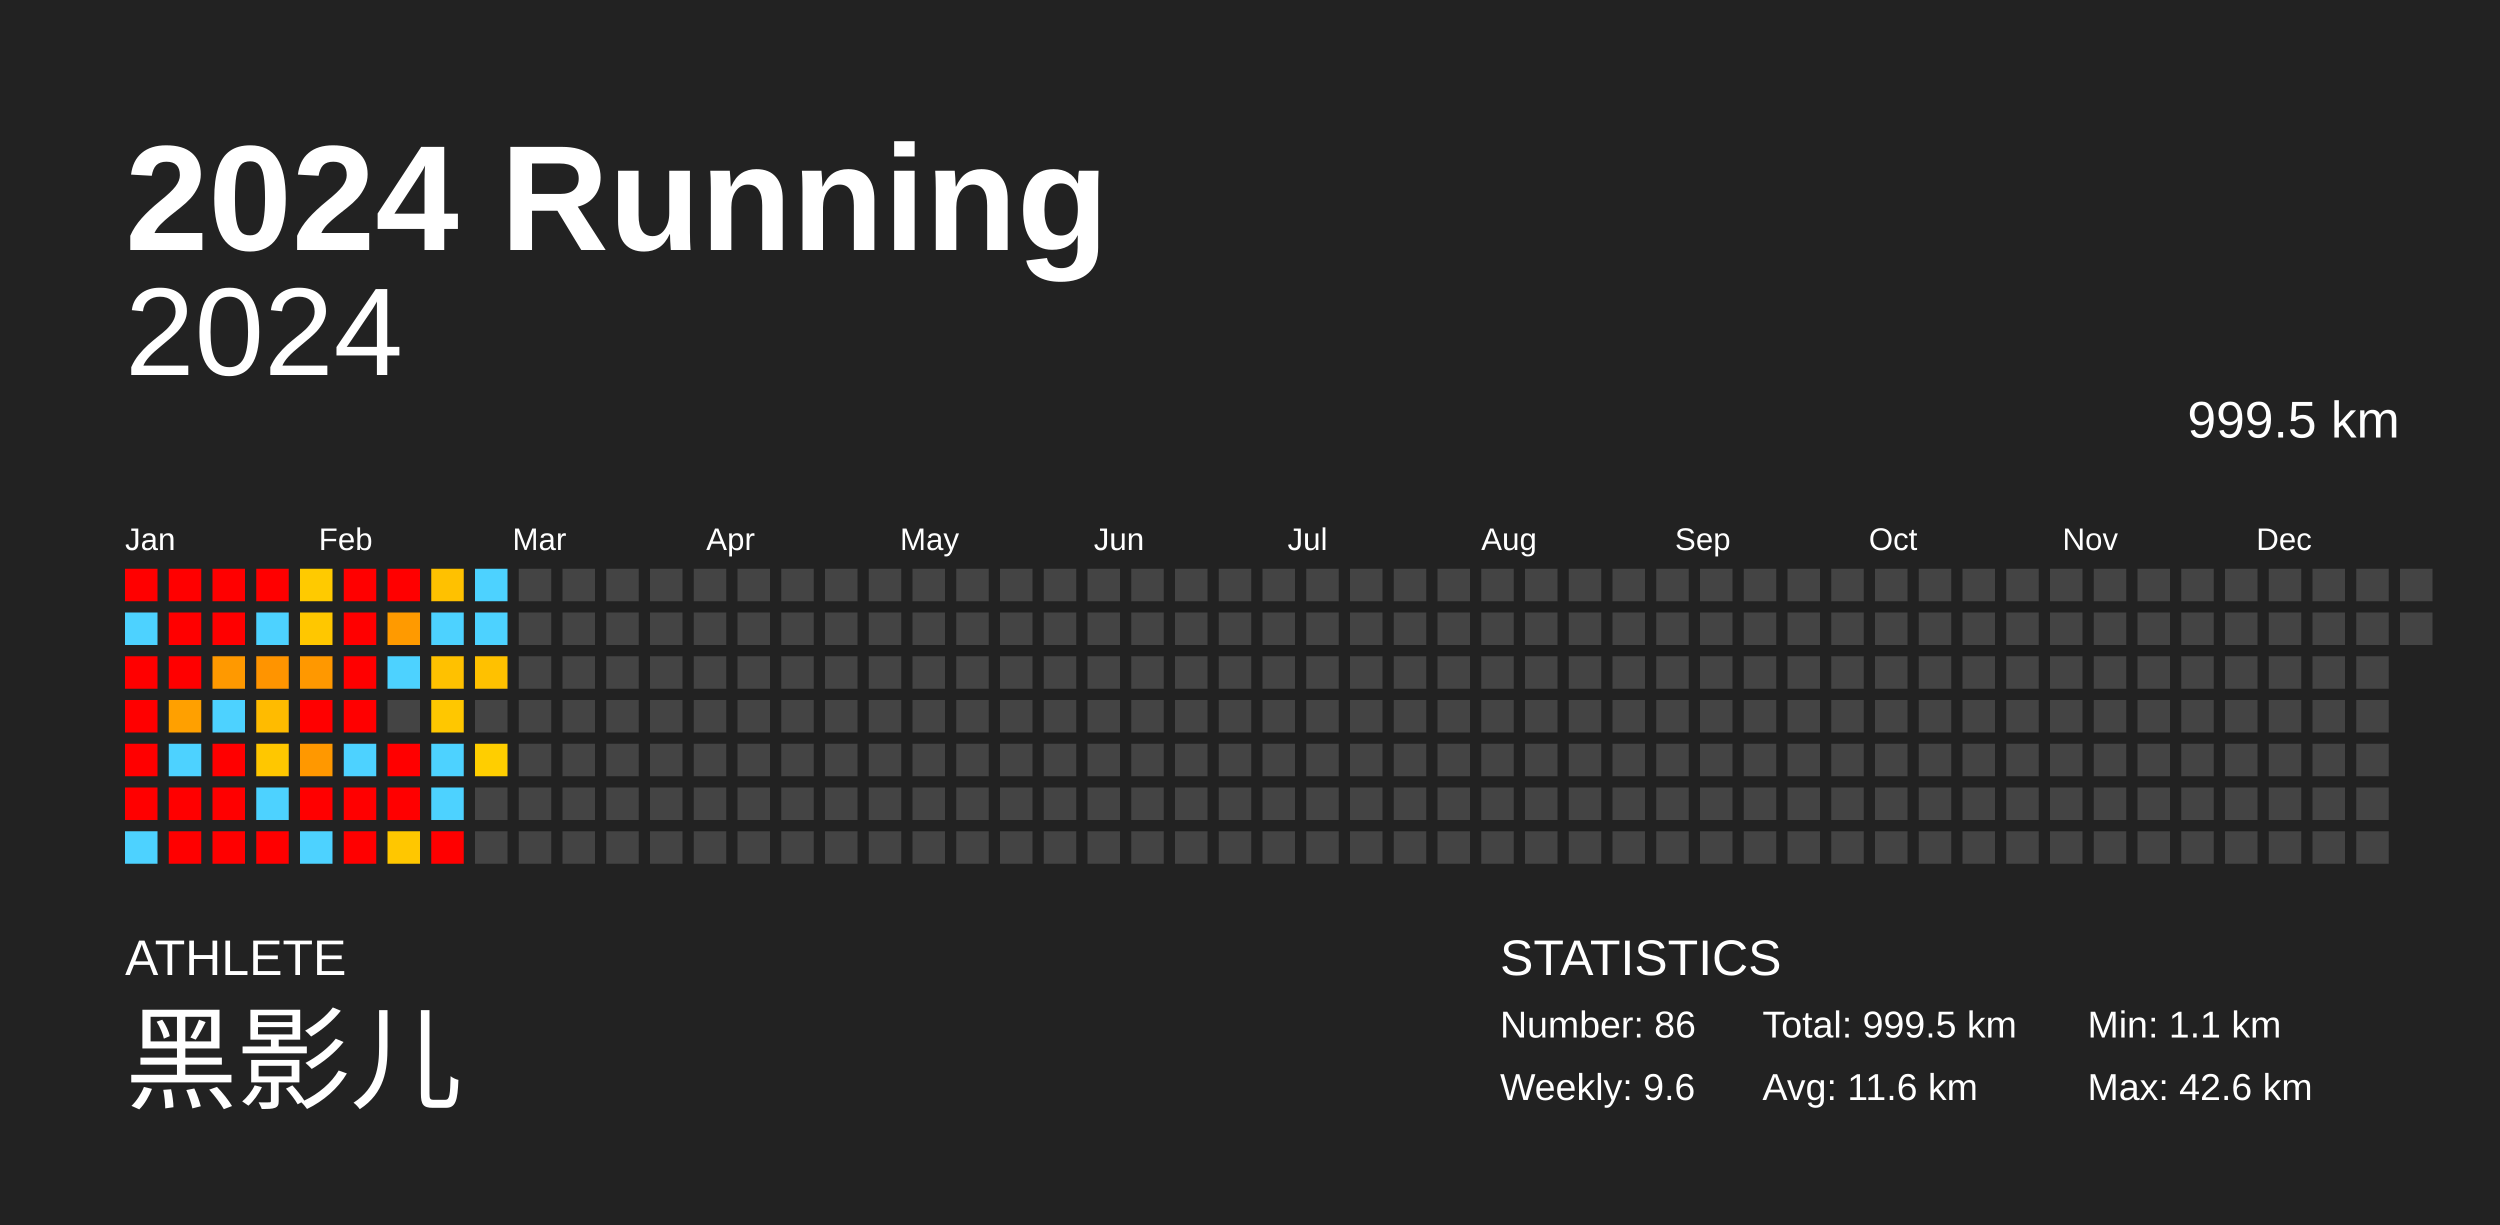
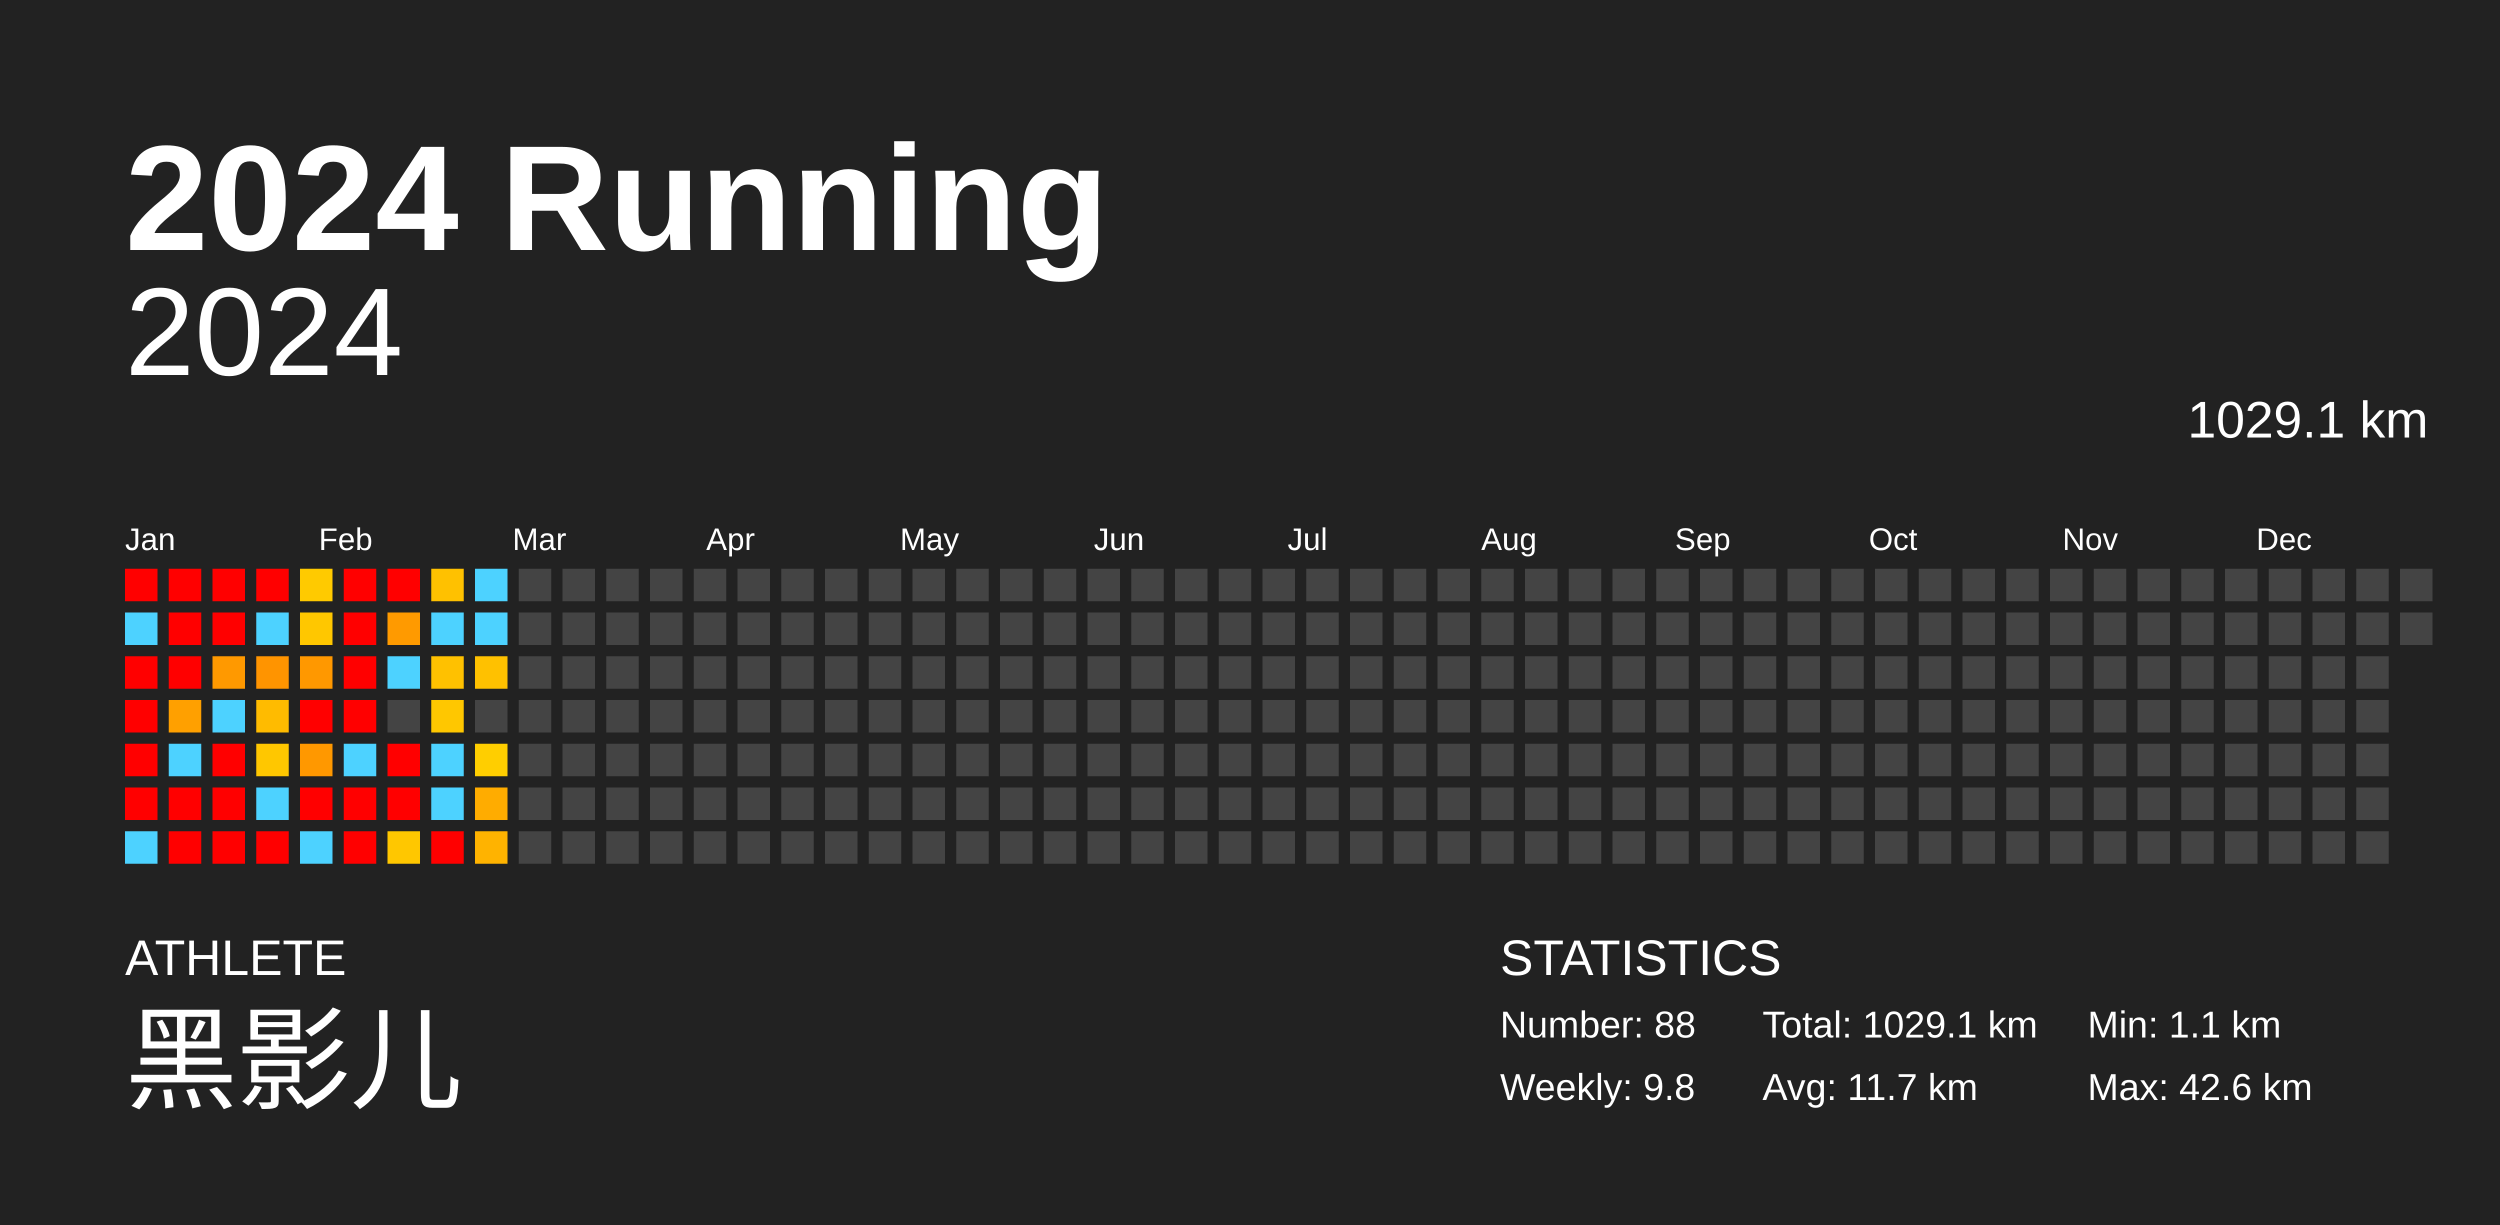
<svg xmlns="http://www.w3.org/2000/svg" baseProfile="full" height="98mm" version="1.1" viewBox="0,0,200,98" width="200mm">
  <defs />
  <rect fill="#222222" height="98" width="200" x="0" y="0" />
  <text fill="#FFFFFF" style="font-size:12px; font-family:Arial; font-weight:bold;" x="10" y="20">2024 Running</text>
  <text fill="#FFFFFF" style="font-size:4px; font-family:Arial" x="10" y="78">ATHLETE</text>
  <text fill="#FFFFFF" style="font-size:9px; font-family:Arial" x="10" y="88">黑影儿</text>
  <text fill="#FFFFFF" style="font-size:4px; font-family:Arial" x="120" y="78">STATISTICS</text>
-   <text fill="#FFFFFF" style="font-size:3px; font-family:Arial" x="120" y="83">Number: 86</text>
-   <text fill="#FFFFFF" style="font-size:3px; font-family:Arial" x="120" y="88">Weekly: 9.6</text>
-   <text fill="#FFFFFF" style="font-size:3px; font-family:Arial" x="141" y="83">Total: 999.5 km</text>
-   <text fill="#FFFFFF" style="font-size:3px; font-family:Arial" x="141" y="88">Avg: 11.6 km</text>
+   <text fill="#FFFFFF" style="font-size:3px; font-family:Arial" x="120" y="83">Number: 88</text>
+   <text fill="#FFFFFF" style="font-size:3px; font-family:Arial" x="120" y="88">Weekly: 9.8</text>
+   <text fill="#FFFFFF" style="font-size:3px; font-family:Arial" x="141" y="83">Total: 1029.1 km</text>
+   <text fill="#FFFFFF" style="font-size:3px; font-family:Arial" x="141" y="88">Avg: 11.7 km</text>
  <text fill="#FFFFFF" style="font-size:3px; font-family:Arial" x="167" y="83">Min: 1.1 km</text>
  <text fill="#FFFFFF" style="font-size:3px; font-family:Arial" x="167" y="88">Max: 42.6 km</text>
  <text alignment-baseline="hanging" fill="#FFFFFF" style="font-size:10.0px; font-family:Arial;" x="10" y="30">2024</text>
-   <text alignment-baseline="hanging" fill="#FFFFFF" style="font-size:4.125px; font-family:Arial;" x="175" y="35">999.5 km</text>
+   <text alignment-baseline="hanging" fill="#FFFFFF" style="font-size:4.125px; font-family:Arial;" x="175" y="35">1029.1 km</text>
  <text fill="#FFFFFF" style="font-size:2.5px; font-family:Arial" x="10.0" y="44">Jan</text>
  <text fill="#FFFFFF" style="font-size:2.5px; font-family:Arial" x="25.5" y="44">Feb</text>
  <text fill="#FFFFFF" style="font-size:2.5px; font-family:Arial" x="41.0" y="44">Mar</text>
  <text fill="#FFFFFF" style="font-size:2.5px; font-family:Arial" x="56.5" y="44">Apr</text>
  <text fill="#FFFFFF" style="font-size:2.5px; font-family:Arial" x="72.0" y="44">May</text>
  <text fill="#FFFFFF" style="font-size:2.5px; font-family:Arial" x="87.5" y="44">Jun</text>
  <text fill="#FFFFFF" style="font-size:2.5px; font-family:Arial" x="103.0" y="44">Jul</text>
  <text fill="#FFFFFF" style="font-size:2.5px; font-family:Arial" x="118.5" y="44">Aug</text>
  <text fill="#FFFFFF" style="font-size:2.5px; font-family:Arial" x="134.0" y="44">Sep</text>
  <text fill="#FFFFFF" style="font-size:2.5px; font-family:Arial" x="149.5" y="44">Oct</text>
  <text fill="#FFFFFF" style="font-size:2.5px; font-family:Arial" x="165.0" y="44">Nov</text>
  <text fill="#FFFFFF" style="font-size:2.5px; font-family:Arial" x="180.5" y="44">Dec</text>
  <rect fill="red" height="2.6" width="2.6" x="10.0" y="45.5" />
  <rect fill="#4dd2ff" height="2.6" width="2.6" x="10.0" y="49.0" />
  <rect fill="red" height="2.6" width="2.6" x="10.0" y="52.5" />
  <rect fill="red" height="2.6" width="2.6" x="10.0" y="56.0" />
  <rect fill="red" height="2.6" width="2.6" x="10.0" y="59.5" />
  <rect fill="red" height="2.6" width="2.6" x="10.0" y="63.0" />
  <rect fill="#4dd2ff" height="2.6" width="2.6" x="10.0" y="66.5" />
  <rect fill="red" height="2.6" width="2.6" x="13.5" y="45.5" />
  <rect fill="red" height="2.6" width="2.6" x="13.5" y="49.0" />
  <rect fill="red" height="2.6" width="2.6" x="13.5" y="52.5" />
  <rect fill="#ffa000" height="2.6" width="2.6" x="13.5" y="56.0" />
  <rect fill="#4dd2ff" height="2.6" width="2.6" x="13.5" y="59.5" />
  <rect fill="red" height="2.6" width="2.6" x="13.5" y="63.0" />
  <rect fill="red" height="2.6" width="2.6" x="13.5" y="66.5" />
  <rect fill="red" height="2.6" width="2.6" x="17.0" y="45.5" />
  <rect fill="red" height="2.6" width="2.6" x="17.0" y="49.0" />
  <rect fill="#ff9900" height="2.6" width="2.6" x="17.0" y="52.5" />
  <rect fill="#4dd2ff" height="2.6" width="2.6" x="17.0" y="56.0" />
  <rect fill="red" height="2.6" width="2.6" x="17.0" y="59.5" />
  <rect fill="red" height="2.6" width="2.6" x="17.0" y="63.0" />
  <rect fill="red" height="2.6" width="2.6" x="17.0" y="66.5" />
  <rect fill="red" height="2.6" width="2.6" x="20.5" y="45.5" />
  <rect fill="#4dd2ff" height="2.6" width="2.6" x="20.5" y="49.0" />
  <rect fill="#ff9400" height="2.6" width="2.6" x="20.5" y="52.5" />
  <rect fill="#ffbb00" height="2.6" width="2.6" x="20.5" y="56.0" />
  <rect fill="#ffc700" height="2.6" width="2.6" x="20.5" y="59.5" />
  <rect fill="#4dd2ff" height="2.6" width="2.6" x="20.5" y="63.0" />
  <rect fill="red" height="2.6" width="2.6" x="20.5" y="66.5" />
  <rect fill="#ffca00" height="2.6" width="2.6" x="24.0" y="45.5" />
  <rect fill="#ffc700" height="2.6" width="2.6" x="24.0" y="49.0" />
  <rect fill="#ff9800" height="2.6" width="2.6" x="24.0" y="52.5" />
  <rect fill="red" height="2.6" width="2.6" x="24.0" y="56.0" />
  <rect fill="#ff9800" height="2.6" width="2.6" x="24.0" y="59.5" />
  <rect fill="red" height="2.6" width="2.6" x="24.0" y="63.0" />
  <rect fill="#4dd2ff" height="2.6" width="2.6" x="24.0" y="66.5" />
  <rect fill="red" height="2.6" width="2.6" x="27.5" y="45.5" />
  <rect fill="red" height="2.6" width="2.6" x="27.5" y="49.0" />
  <rect fill="red" height="2.6" width="2.6" x="27.5" y="52.5" />
  <rect fill="red" height="2.6" width="2.6" x="27.5" y="56.0" />
  <rect fill="#4dd2ff" height="2.6" width="2.6" x="27.5" y="59.5" />
  <rect fill="red" height="2.6" width="2.6" x="27.5" y="63.0" />
  <rect fill="red" height="2.6" width="2.6" x="27.5" y="66.5" />
  <rect fill="red" height="2.6" width="2.6" x="31.0" y="45.5" />
  <rect fill="#ff9a00" height="2.6" width="2.6" x="31.0" y="49.0" />
  <rect fill="#4dd2ff" height="2.6" width="2.6" x="31.0" y="52.5" />
  <rect fill="#444444" height="2.6" width="2.6" x="31.0" y="56.0" />
  <rect fill="red" height="2.6" width="2.6" x="31.0" y="59.5" />
  <rect fill="red" height="2.6" width="2.6" x="31.0" y="63.0" />
  <rect fill="#ffc700" height="2.6" width="2.6" x="31.0" y="66.5" />
  <rect fill="#ffc100" height="2.6" width="2.6" x="34.5" y="45.5" />
  <rect fill="#4dd2ff" height="2.6" width="2.6" x="34.5" y="49.0" />
  <rect fill="#ffc100" height="2.6" width="2.6" x="34.5" y="52.5" />
  <rect fill="#ffc700" height="2.6" width="2.6" x="34.5" y="56.0" />
  <rect fill="#4dd2ff" height="2.6" width="2.6" x="34.5" y="59.5" />
  <rect fill="#4dd2ff" height="2.6" width="2.6" x="34.5" y="63.0" />
  <rect fill="red" height="2.6" width="2.6" x="34.5" y="66.5" />
  <rect fill="#4dd2ff" height="2.6" width="2.6" x="38.0" y="45.5" />
  <rect fill="#4dd2ff" height="2.6" width="2.6" x="38.0" y="49.0" />
  <rect fill="#ffc100" height="2.6" width="2.6" x="38.0" y="52.5" />
  <rect fill="#444444" height="2.6" width="2.6" x="38.0" y="56.0" />
  <rect fill="#ffce00" height="2.6" width="2.6" x="38.0" y="59.5" />
-   <rect fill="#444444" height="2.6" width="2.6" x="38.0" y="63.0" />
-   <rect fill="#444444" height="2.6" width="2.6" x="38.0" y="66.5" />
+   <rect fill="#ffac00" height="2.6" width="2.6" x="38.0" y="63.0" />
+   <rect fill="#ffb300" height="2.6" width="2.6" x="38.0" y="66.5" />
  <rect fill="#444444" height="2.6" width="2.6" x="41.5" y="45.5" />
  <rect fill="#444444" height="2.6" width="2.6" x="41.5" y="49.0" />
  <rect fill="#444444" height="2.6" width="2.6" x="41.5" y="52.5" />
  <rect fill="#444444" height="2.6" width="2.6" x="41.5" y="56.0" />
  <rect fill="#444444" height="2.6" width="2.6" x="41.5" y="59.5" />
  <rect fill="#444444" height="2.6" width="2.6" x="41.5" y="63.0" />
  <rect fill="#444444" height="2.6" width="2.6" x="41.5" y="66.5" />
  <rect fill="#444444" height="2.6" width="2.6" x="45.0" y="45.5" />
  <rect fill="#444444" height="2.6" width="2.6" x="45.0" y="49.0" />
  <rect fill="#444444" height="2.6" width="2.6" x="45.0" y="52.5" />
  <rect fill="#444444" height="2.6" width="2.6" x="45.0" y="56.0" />
  <rect fill="#444444" height="2.6" width="2.6" x="45.0" y="59.5" />
  <rect fill="#444444" height="2.6" width="2.6" x="45.0" y="63.0" />
  <rect fill="#444444" height="2.6" width="2.6" x="45.0" y="66.5" />
  <rect fill="#444444" height="2.6" width="2.6" x="48.5" y="45.5" />
  <rect fill="#444444" height="2.6" width="2.6" x="48.5" y="49.0" />
  <rect fill="#444444" height="2.6" width="2.6" x="48.5" y="52.5" />
  <rect fill="#444444" height="2.6" width="2.6" x="48.5" y="56.0" />
  <rect fill="#444444" height="2.6" width="2.6" x="48.5" y="59.5" />
  <rect fill="#444444" height="2.6" width="2.6" x="48.5" y="63.0" />
  <rect fill="#444444" height="2.6" width="2.6" x="48.5" y="66.5" />
  <rect fill="#444444" height="2.6" width="2.6" x="52.0" y="45.5" />
  <rect fill="#444444" height="2.6" width="2.6" x="52.0" y="49.0" />
  <rect fill="#444444" height="2.6" width="2.6" x="52.0" y="52.5" />
  <rect fill="#444444" height="2.6" width="2.6" x="52.0" y="56.0" />
  <rect fill="#444444" height="2.6" width="2.6" x="52.0" y="59.5" />
  <rect fill="#444444" height="2.6" width="2.6" x="52.0" y="63.0" />
  <rect fill="#444444" height="2.6" width="2.6" x="52.0" y="66.5" />
  <rect fill="#444444" height="2.6" width="2.6" x="55.5" y="45.5" />
  <rect fill="#444444" height="2.6" width="2.6" x="55.5" y="49.0" />
  <rect fill="#444444" height="2.6" width="2.6" x="55.5" y="52.5" />
  <rect fill="#444444" height="2.6" width="2.6" x="55.5" y="56.0" />
  <rect fill="#444444" height="2.6" width="2.6" x="55.5" y="59.5" />
  <rect fill="#444444" height="2.6" width="2.6" x="55.5" y="63.0" />
  <rect fill="#444444" height="2.6" width="2.6" x="55.5" y="66.5" />
  <rect fill="#444444" height="2.6" width="2.6" x="59.0" y="45.5" />
  <rect fill="#444444" height="2.6" width="2.6" x="59.0" y="49.0" />
  <rect fill="#444444" height="2.6" width="2.6" x="59.0" y="52.5" />
  <rect fill="#444444" height="2.6" width="2.6" x="59.0" y="56.0" />
  <rect fill="#444444" height="2.6" width="2.6" x="59.0" y="59.5" />
  <rect fill="#444444" height="2.6" width="2.6" x="59.0" y="63.0" />
  <rect fill="#444444" height="2.6" width="2.6" x="59.0" y="66.5" />
  <rect fill="#444444" height="2.6" width="2.6" x="62.5" y="45.5" />
  <rect fill="#444444" height="2.6" width="2.6" x="62.5" y="49.0" />
  <rect fill="#444444" height="2.6" width="2.6" x="62.5" y="52.5" />
  <rect fill="#444444" height="2.6" width="2.6" x="62.5" y="56.0" />
  <rect fill="#444444" height="2.6" width="2.6" x="62.5" y="59.5" />
  <rect fill="#444444" height="2.6" width="2.6" x="62.5" y="63.0" />
  <rect fill="#444444" height="2.6" width="2.6" x="62.5" y="66.5" />
  <rect fill="#444444" height="2.6" width="2.6" x="66.0" y="45.5" />
  <rect fill="#444444" height="2.6" width="2.6" x="66.0" y="49.0" />
  <rect fill="#444444" height="2.6" width="2.6" x="66.0" y="52.5" />
  <rect fill="#444444" height="2.6" width="2.6" x="66.0" y="56.0" />
  <rect fill="#444444" height="2.6" width="2.6" x="66.0" y="59.5" />
  <rect fill="#444444" height="2.6" width="2.6" x="66.0" y="63.0" />
  <rect fill="#444444" height="2.6" width="2.6" x="66.0" y="66.5" />
  <rect fill="#444444" height="2.6" width="2.6" x="69.5" y="45.5" />
  <rect fill="#444444" height="2.6" width="2.6" x="69.5" y="49.0" />
  <rect fill="#444444" height="2.6" width="2.6" x="69.5" y="52.5" />
  <rect fill="#444444" height="2.6" width="2.6" x="69.5" y="56.0" />
  <rect fill="#444444" height="2.6" width="2.6" x="69.5" y="59.5" />
  <rect fill="#444444" height="2.6" width="2.6" x="69.5" y="63.0" />
  <rect fill="#444444" height="2.6" width="2.6" x="69.5" y="66.5" />
  <rect fill="#444444" height="2.6" width="2.6" x="73.0" y="45.5" />
  <rect fill="#444444" height="2.6" width="2.6" x="73.0" y="49.0" />
  <rect fill="#444444" height="2.6" width="2.6" x="73.0" y="52.5" />
  <rect fill="#444444" height="2.6" width="2.6" x="73.0" y="56.0" />
  <rect fill="#444444" height="2.6" width="2.6" x="73.0" y="59.5" />
  <rect fill="#444444" height="2.6" width="2.6" x="73.0" y="63.0" />
  <rect fill="#444444" height="2.6" width="2.6" x="73.0" y="66.5" />
  <rect fill="#444444" height="2.6" width="2.6" x="76.5" y="45.5" />
  <rect fill="#444444" height="2.6" width="2.6" x="76.5" y="49.0" />
  <rect fill="#444444" height="2.6" width="2.6" x="76.5" y="52.5" />
  <rect fill="#444444" height="2.6" width="2.6" x="76.5" y="56.0" />
  <rect fill="#444444" height="2.6" width="2.6" x="76.5" y="59.5" />
  <rect fill="#444444" height="2.6" width="2.6" x="76.5" y="63.0" />
  <rect fill="#444444" height="2.6" width="2.6" x="76.5" y="66.5" />
  <rect fill="#444444" height="2.6" width="2.6" x="80.0" y="45.5" />
  <rect fill="#444444" height="2.6" width="2.6" x="80.0" y="49.0" />
  <rect fill="#444444" height="2.6" width="2.6" x="80.0" y="52.5" />
  <rect fill="#444444" height="2.6" width="2.6" x="80.0" y="56.0" />
  <rect fill="#444444" height="2.6" width="2.6" x="80.0" y="59.5" />
  <rect fill="#444444" height="2.6" width="2.6" x="80.0" y="63.0" />
  <rect fill="#444444" height="2.6" width="2.6" x="80.0" y="66.5" />
  <rect fill="#444444" height="2.6" width="2.6" x="83.5" y="45.5" />
  <rect fill="#444444" height="2.6" width="2.6" x="83.5" y="49.0" />
  <rect fill="#444444" height="2.6" width="2.6" x="83.5" y="52.5" />
  <rect fill="#444444" height="2.6" width="2.6" x="83.5" y="56.0" />
  <rect fill="#444444" height="2.6" width="2.6" x="83.5" y="59.5" />
  <rect fill="#444444" height="2.6" width="2.6" x="83.5" y="63.0" />
  <rect fill="#444444" height="2.6" width="2.6" x="83.5" y="66.5" />
  <rect fill="#444444" height="2.6" width="2.6" x="87.0" y="45.5" />
  <rect fill="#444444" height="2.6" width="2.6" x="87.0" y="49.0" />
  <rect fill="#444444" height="2.6" width="2.6" x="87.0" y="52.5" />
  <rect fill="#444444" height="2.6" width="2.6" x="87.0" y="56.0" />
  <rect fill="#444444" height="2.6" width="2.6" x="87.0" y="59.5" />
  <rect fill="#444444" height="2.6" width="2.6" x="87.0" y="63.0" />
  <rect fill="#444444" height="2.6" width="2.6" x="87.0" y="66.5" />
  <rect fill="#444444" height="2.6" width="2.6" x="90.5" y="45.5" />
  <rect fill="#444444" height="2.6" width="2.6" x="90.5" y="49.0" />
  <rect fill="#444444" height="2.6" width="2.6" x="90.5" y="52.5" />
  <rect fill="#444444" height="2.6" width="2.6" x="90.5" y="56.0" />
  <rect fill="#444444" height="2.6" width="2.6" x="90.5" y="59.5" />
  <rect fill="#444444" height="2.6" width="2.6" x="90.5" y="63.0" />
  <rect fill="#444444" height="2.6" width="2.6" x="90.5" y="66.5" />
  <rect fill="#444444" height="2.6" width="2.6" x="94.0" y="45.5" />
  <rect fill="#444444" height="2.6" width="2.6" x="94.0" y="49.0" />
  <rect fill="#444444" height="2.6" width="2.6" x="94.0" y="52.5" />
  <rect fill="#444444" height="2.6" width="2.6" x="94.0" y="56.0" />
  <rect fill="#444444" height="2.6" width="2.6" x="94.0" y="59.5" />
  <rect fill="#444444" height="2.6" width="2.6" x="94.0" y="63.0" />
  <rect fill="#444444" height="2.6" width="2.6" x="94.0" y="66.5" />
  <rect fill="#444444" height="2.6" width="2.6" x="97.5" y="45.5" />
  <rect fill="#444444" height="2.6" width="2.6" x="97.5" y="49.0" />
  <rect fill="#444444" height="2.6" width="2.6" x="97.5" y="52.5" />
  <rect fill="#444444" height="2.6" width="2.6" x="97.5" y="56.0" />
  <rect fill="#444444" height="2.6" width="2.6" x="97.5" y="59.5" />
  <rect fill="#444444" height="2.6" width="2.6" x="97.5" y="63.0" />
  <rect fill="#444444" height="2.6" width="2.6" x="97.5" y="66.5" />
  <rect fill="#444444" height="2.6" width="2.6" x="101.0" y="45.5" />
  <rect fill="#444444" height="2.6" width="2.6" x="101.0" y="49.0" />
  <rect fill="#444444" height="2.6" width="2.6" x="101.0" y="52.5" />
  <rect fill="#444444" height="2.6" width="2.6" x="101.0" y="56.0" />
  <rect fill="#444444" height="2.6" width="2.6" x="101.0" y="59.5" />
  <rect fill="#444444" height="2.6" width="2.6" x="101.0" y="63.0" />
  <rect fill="#444444" height="2.6" width="2.6" x="101.0" y="66.5" />
  <rect fill="#444444" height="2.6" width="2.6" x="104.5" y="45.5" />
  <rect fill="#444444" height="2.6" width="2.6" x="104.5" y="49.0" />
  <rect fill="#444444" height="2.6" width="2.6" x="104.5" y="52.5" />
  <rect fill="#444444" height="2.6" width="2.6" x="104.5" y="56.0" />
  <rect fill="#444444" height="2.6" width="2.6" x="104.5" y="59.5" />
  <rect fill="#444444" height="2.6" width="2.6" x="104.5" y="63.0" />
  <rect fill="#444444" height="2.6" width="2.6" x="104.5" y="66.5" />
  <rect fill="#444444" height="2.6" width="2.6" x="108.0" y="45.5" />
  <rect fill="#444444" height="2.6" width="2.6" x="108.0" y="49.0" />
  <rect fill="#444444" height="2.6" width="2.6" x="108.0" y="52.5" />
  <rect fill="#444444" height="2.6" width="2.6" x="108.0" y="56.0" />
  <rect fill="#444444" height="2.6" width="2.6" x="108.0" y="59.5" />
  <rect fill="#444444" height="2.6" width="2.6" x="108.0" y="63.0" />
  <rect fill="#444444" height="2.6" width="2.6" x="108.0" y="66.5" />
  <rect fill="#444444" height="2.6" width="2.6" x="111.5" y="45.5" />
  <rect fill="#444444" height="2.6" width="2.6" x="111.5" y="49.0" />
  <rect fill="#444444" height="2.6" width="2.6" x="111.5" y="52.5" />
  <rect fill="#444444" height="2.6" width="2.6" x="111.5" y="56.0" />
  <rect fill="#444444" height="2.6" width="2.6" x="111.5" y="59.5" />
  <rect fill="#444444" height="2.6" width="2.6" x="111.5" y="63.0" />
  <rect fill="#444444" height="2.6" width="2.6" x="111.5" y="66.5" />
  <rect fill="#444444" height="2.6" width="2.6" x="115.0" y="45.5" />
  <rect fill="#444444" height="2.6" width="2.6" x="115.0" y="49.0" />
  <rect fill="#444444" height="2.6" width="2.6" x="115.0" y="52.5" />
  <rect fill="#444444" height="2.6" width="2.6" x="115.0" y="56.0" />
  <rect fill="#444444" height="2.6" width="2.6" x="115.0" y="59.5" />
  <rect fill="#444444" height="2.6" width="2.6" x="115.0" y="63.0" />
  <rect fill="#444444" height="2.6" width="2.6" x="115.0" y="66.5" />
  <rect fill="#444444" height="2.6" width="2.6" x="118.5" y="45.5" />
  <rect fill="#444444" height="2.6" width="2.6" x="118.5" y="49.0" />
  <rect fill="#444444" height="2.6" width="2.6" x="118.5" y="52.5" />
  <rect fill="#444444" height="2.6" width="2.6" x="118.5" y="56.0" />
  <rect fill="#444444" height="2.6" width="2.6" x="118.5" y="59.5" />
  <rect fill="#444444" height="2.6" width="2.6" x="118.5" y="63.0" />
  <rect fill="#444444" height="2.6" width="2.6" x="118.5" y="66.5" />
  <rect fill="#444444" height="2.6" width="2.6" x="122.0" y="45.5" />
  <rect fill="#444444" height="2.6" width="2.6" x="122.0" y="49.0" />
  <rect fill="#444444" height="2.6" width="2.6" x="122.0" y="52.5" />
  <rect fill="#444444" height="2.6" width="2.6" x="122.0" y="56.0" />
  <rect fill="#444444" height="2.6" width="2.6" x="122.0" y="59.5" />
  <rect fill="#444444" height="2.6" width="2.6" x="122.0" y="63.0" />
  <rect fill="#444444" height="2.6" width="2.6" x="122.0" y="66.5" />
  <rect fill="#444444" height="2.6" width="2.6" x="125.5" y="45.5" />
  <rect fill="#444444" height="2.6" width="2.6" x="125.5" y="49.0" />
  <rect fill="#444444" height="2.6" width="2.6" x="125.5" y="52.5" />
  <rect fill="#444444" height="2.6" width="2.6" x="125.5" y="56.0" />
  <rect fill="#444444" height="2.6" width="2.6" x="125.5" y="59.5" />
  <rect fill="#444444" height="2.6" width="2.6" x="125.5" y="63.0" />
  <rect fill="#444444" height="2.6" width="2.6" x="125.5" y="66.5" />
  <rect fill="#444444" height="2.6" width="2.6" x="129.0" y="45.5" />
  <rect fill="#444444" height="2.6" width="2.6" x="129.0" y="49.0" />
  <rect fill="#444444" height="2.6" width="2.6" x="129.0" y="52.5" />
  <rect fill="#444444" height="2.6" width="2.6" x="129.0" y="56.0" />
  <rect fill="#444444" height="2.6" width="2.6" x="129.0" y="59.5" />
  <rect fill="#444444" height="2.6" width="2.6" x="129.0" y="63.0" />
  <rect fill="#444444" height="2.6" width="2.6" x="129.0" y="66.5" />
  <rect fill="#444444" height="2.6" width="2.6" x="132.5" y="45.5" />
  <rect fill="#444444" height="2.6" width="2.6" x="132.5" y="49.0" />
  <rect fill="#444444" height="2.6" width="2.6" x="132.5" y="52.5" />
  <rect fill="#444444" height="2.6" width="2.6" x="132.5" y="56.0" />
  <rect fill="#444444" height="2.6" width="2.6" x="132.5" y="59.5" />
  <rect fill="#444444" height="2.6" width="2.6" x="132.5" y="63.0" />
  <rect fill="#444444" height="2.6" width="2.6" x="132.5" y="66.5" />
  <rect fill="#444444" height="2.6" width="2.6" x="136.0" y="45.5" />
  <rect fill="#444444" height="2.6" width="2.6" x="136.0" y="49.0" />
  <rect fill="#444444" height="2.6" width="2.6" x="136.0" y="52.5" />
  <rect fill="#444444" height="2.6" width="2.6" x="136.0" y="56.0" />
  <rect fill="#444444" height="2.6" width="2.6" x="136.0" y="59.5" />
  <rect fill="#444444" height="2.6" width="2.6" x="136.0" y="63.0" />
  <rect fill="#444444" height="2.6" width="2.6" x="136.0" y="66.5" />
  <rect fill="#444444" height="2.6" width="2.6" x="139.5" y="45.5" />
  <rect fill="#444444" height="2.6" width="2.6" x="139.5" y="49.0" />
  <rect fill="#444444" height="2.6" width="2.6" x="139.5" y="52.5" />
  <rect fill="#444444" height="2.6" width="2.6" x="139.5" y="56.0" />
  <rect fill="#444444" height="2.6" width="2.6" x="139.5" y="59.5" />
  <rect fill="#444444" height="2.6" width="2.6" x="139.5" y="63.0" />
  <rect fill="#444444" height="2.6" width="2.6" x="139.5" y="66.5" />
  <rect fill="#444444" height="2.6" width="2.6" x="143.0" y="45.5" />
  <rect fill="#444444" height="2.6" width="2.6" x="143.0" y="49.0" />
  <rect fill="#444444" height="2.6" width="2.6" x="143.0" y="52.5" />
  <rect fill="#444444" height="2.6" width="2.6" x="143.0" y="56.0" />
  <rect fill="#444444" height="2.6" width="2.6" x="143.0" y="59.5" />
  <rect fill="#444444" height="2.6" width="2.6" x="143.0" y="63.0" />
  <rect fill="#444444" height="2.6" width="2.6" x="143.0" y="66.5" />
  <rect fill="#444444" height="2.6" width="2.6" x="146.5" y="45.5" />
  <rect fill="#444444" height="2.6" width="2.6" x="146.5" y="49.0" />
  <rect fill="#444444" height="2.6" width="2.6" x="146.5" y="52.5" />
  <rect fill="#444444" height="2.6" width="2.6" x="146.5" y="56.0" />
  <rect fill="#444444" height="2.6" width="2.6" x="146.5" y="59.5" />
  <rect fill="#444444" height="2.6" width="2.6" x="146.5" y="63.0" />
  <rect fill="#444444" height="2.6" width="2.6" x="146.5" y="66.5" />
  <rect fill="#444444" height="2.6" width="2.6" x="150.0" y="45.5" />
  <rect fill="#444444" height="2.6" width="2.6" x="150.0" y="49.0" />
  <rect fill="#444444" height="2.6" width="2.6" x="150.0" y="52.5" />
  <rect fill="#444444" height="2.6" width="2.6" x="150.0" y="56.0" />
  <rect fill="#444444" height="2.6" width="2.6" x="150.0" y="59.5" />
  <rect fill="#444444" height="2.6" width="2.6" x="150.0" y="63.0" />
  <rect fill="#444444" height="2.6" width="2.6" x="150.0" y="66.5" />
  <rect fill="#444444" height="2.6" width="2.6" x="153.5" y="45.5" />
  <rect fill="#444444" height="2.6" width="2.6" x="153.5" y="49.0" />
  <rect fill="#444444" height="2.6" width="2.6" x="153.5" y="52.5" />
  <rect fill="#444444" height="2.6" width="2.6" x="153.5" y="56.0" />
  <rect fill="#444444" height="2.6" width="2.6" x="153.5" y="59.5" />
  <rect fill="#444444" height="2.6" width="2.6" x="153.5" y="63.0" />
  <rect fill="#444444" height="2.6" width="2.6" x="153.5" y="66.5" />
  <rect fill="#444444" height="2.6" width="2.6" x="157.0" y="45.5" />
  <rect fill="#444444" height="2.6" width="2.6" x="157.0" y="49.0" />
  <rect fill="#444444" height="2.6" width="2.6" x="157.0" y="52.5" />
  <rect fill="#444444" height="2.6" width="2.6" x="157.0" y="56.0" />
  <rect fill="#444444" height="2.6" width="2.6" x="157.0" y="59.5" />
  <rect fill="#444444" height="2.6" width="2.6" x="157.0" y="63.0" />
  <rect fill="#444444" height="2.6" width="2.6" x="157.0" y="66.5" />
  <rect fill="#444444" height="2.6" width="2.6" x="160.5" y="45.5" />
  <rect fill="#444444" height="2.6" width="2.6" x="160.5" y="49.0" />
  <rect fill="#444444" height="2.6" width="2.6" x="160.5" y="52.5" />
  <rect fill="#444444" height="2.6" width="2.6" x="160.5" y="56.0" />
  <rect fill="#444444" height="2.6" width="2.6" x="160.5" y="59.5" />
  <rect fill="#444444" height="2.6" width="2.6" x="160.5" y="63.0" />
  <rect fill="#444444" height="2.6" width="2.6" x="160.5" y="66.5" />
  <rect fill="#444444" height="2.6" width="2.6" x="164.0" y="45.5" />
  <rect fill="#444444" height="2.6" width="2.6" x="164.0" y="49.0" />
  <rect fill="#444444" height="2.6" width="2.6" x="164.0" y="52.5" />
  <rect fill="#444444" height="2.6" width="2.6" x="164.0" y="56.0" />
  <rect fill="#444444" height="2.6" width="2.6" x="164.0" y="59.5" />
  <rect fill="#444444" height="2.6" width="2.6" x="164.0" y="63.0" />
  <rect fill="#444444" height="2.6" width="2.6" x="164.0" y="66.5" />
  <rect fill="#444444" height="2.6" width="2.6" x="167.5" y="45.5" />
  <rect fill="#444444" height="2.6" width="2.6" x="167.5" y="49.0" />
  <rect fill="#444444" height="2.6" width="2.6" x="167.5" y="52.5" />
  <rect fill="#444444" height="2.6" width="2.6" x="167.5" y="56.0" />
  <rect fill="#444444" height="2.6" width="2.6" x="167.5" y="59.5" />
  <rect fill="#444444" height="2.6" width="2.6" x="167.5" y="63.0" />
  <rect fill="#444444" height="2.6" width="2.6" x="167.5" y="66.5" />
  <rect fill="#444444" height="2.6" width="2.6" x="171.0" y="45.5" />
  <rect fill="#444444" height="2.6" width="2.6" x="171.0" y="49.0" />
  <rect fill="#444444" height="2.6" width="2.6" x="171.0" y="52.5" />
  <rect fill="#444444" height="2.6" width="2.6" x="171.0" y="56.0" />
  <rect fill="#444444" height="2.6" width="2.6" x="171.0" y="59.5" />
  <rect fill="#444444" height="2.6" width="2.6" x="171.0" y="63.0" />
  <rect fill="#444444" height="2.6" width="2.6" x="171.0" y="66.5" />
  <rect fill="#444444" height="2.6" width="2.6" x="174.5" y="45.5" />
  <rect fill="#444444" height="2.6" width="2.6" x="174.5" y="49.0" />
  <rect fill="#444444" height="2.6" width="2.6" x="174.5" y="52.5" />
  <rect fill="#444444" height="2.6" width="2.6" x="174.5" y="56.0" />
  <rect fill="#444444" height="2.6" width="2.6" x="174.5" y="59.5" />
  <rect fill="#444444" height="2.6" width="2.6" x="174.5" y="63.0" />
  <rect fill="#444444" height="2.6" width="2.6" x="174.5" y="66.5" />
  <rect fill="#444444" height="2.6" width="2.6" x="178.0" y="45.5" />
  <rect fill="#444444" height="2.6" width="2.6" x="178.0" y="49.0" />
  <rect fill="#444444" height="2.6" width="2.6" x="178.0" y="52.5" />
  <rect fill="#444444" height="2.6" width="2.6" x="178.0" y="56.0" />
  <rect fill="#444444" height="2.6" width="2.6" x="178.0" y="59.5" />
  <rect fill="#444444" height="2.6" width="2.6" x="178.0" y="63.0" />
  <rect fill="#444444" height="2.6" width="2.6" x="178.0" y="66.5" />
  <rect fill="#444444" height="2.6" width="2.6" x="181.5" y="45.5" />
  <rect fill="#444444" height="2.6" width="2.6" x="181.5" y="49.0" />
  <rect fill="#444444" height="2.6" width="2.6" x="181.5" y="52.5" />
  <rect fill="#444444" height="2.6" width="2.6" x="181.5" y="56.0" />
  <rect fill="#444444" height="2.6" width="2.6" x="181.5" y="59.5" />
  <rect fill="#444444" height="2.6" width="2.6" x="181.5" y="63.0" />
  <rect fill="#444444" height="2.6" width="2.6" x="181.5" y="66.5" />
  <rect fill="#444444" height="2.6" width="2.6" x="185.0" y="45.5" />
  <rect fill="#444444" height="2.6" width="2.6" x="185.0" y="49.0" />
  <rect fill="#444444" height="2.6" width="2.6" x="185.0" y="52.5" />
  <rect fill="#444444" height="2.6" width="2.6" x="185.0" y="56.0" />
  <rect fill="#444444" height="2.6" width="2.6" x="185.0" y="59.5" />
  <rect fill="#444444" height="2.6" width="2.6" x="185.0" y="63.0" />
  <rect fill="#444444" height="2.6" width="2.6" x="185.0" y="66.5" />
  <rect fill="#444444" height="2.6" width="2.6" x="188.5" y="45.5" />
  <rect fill="#444444" height="2.6" width="2.6" x="188.5" y="49.0" />
  <rect fill="#444444" height="2.6" width="2.6" x="188.5" y="52.5" />
  <rect fill="#444444" height="2.6" width="2.6" x="188.5" y="56.0" />
  <rect fill="#444444" height="2.6" width="2.6" x="188.5" y="59.5" />
  <rect fill="#444444" height="2.6" width="2.6" x="188.5" y="63.0" />
  <rect fill="#444444" height="2.6" width="2.6" x="188.5" y="66.5" />
  <rect fill="#444444" height="2.6" width="2.6" x="192.0" y="45.5" />
  <rect fill="#444444" height="2.6" width="2.6" x="192.0" y="49.0" />
</svg>
